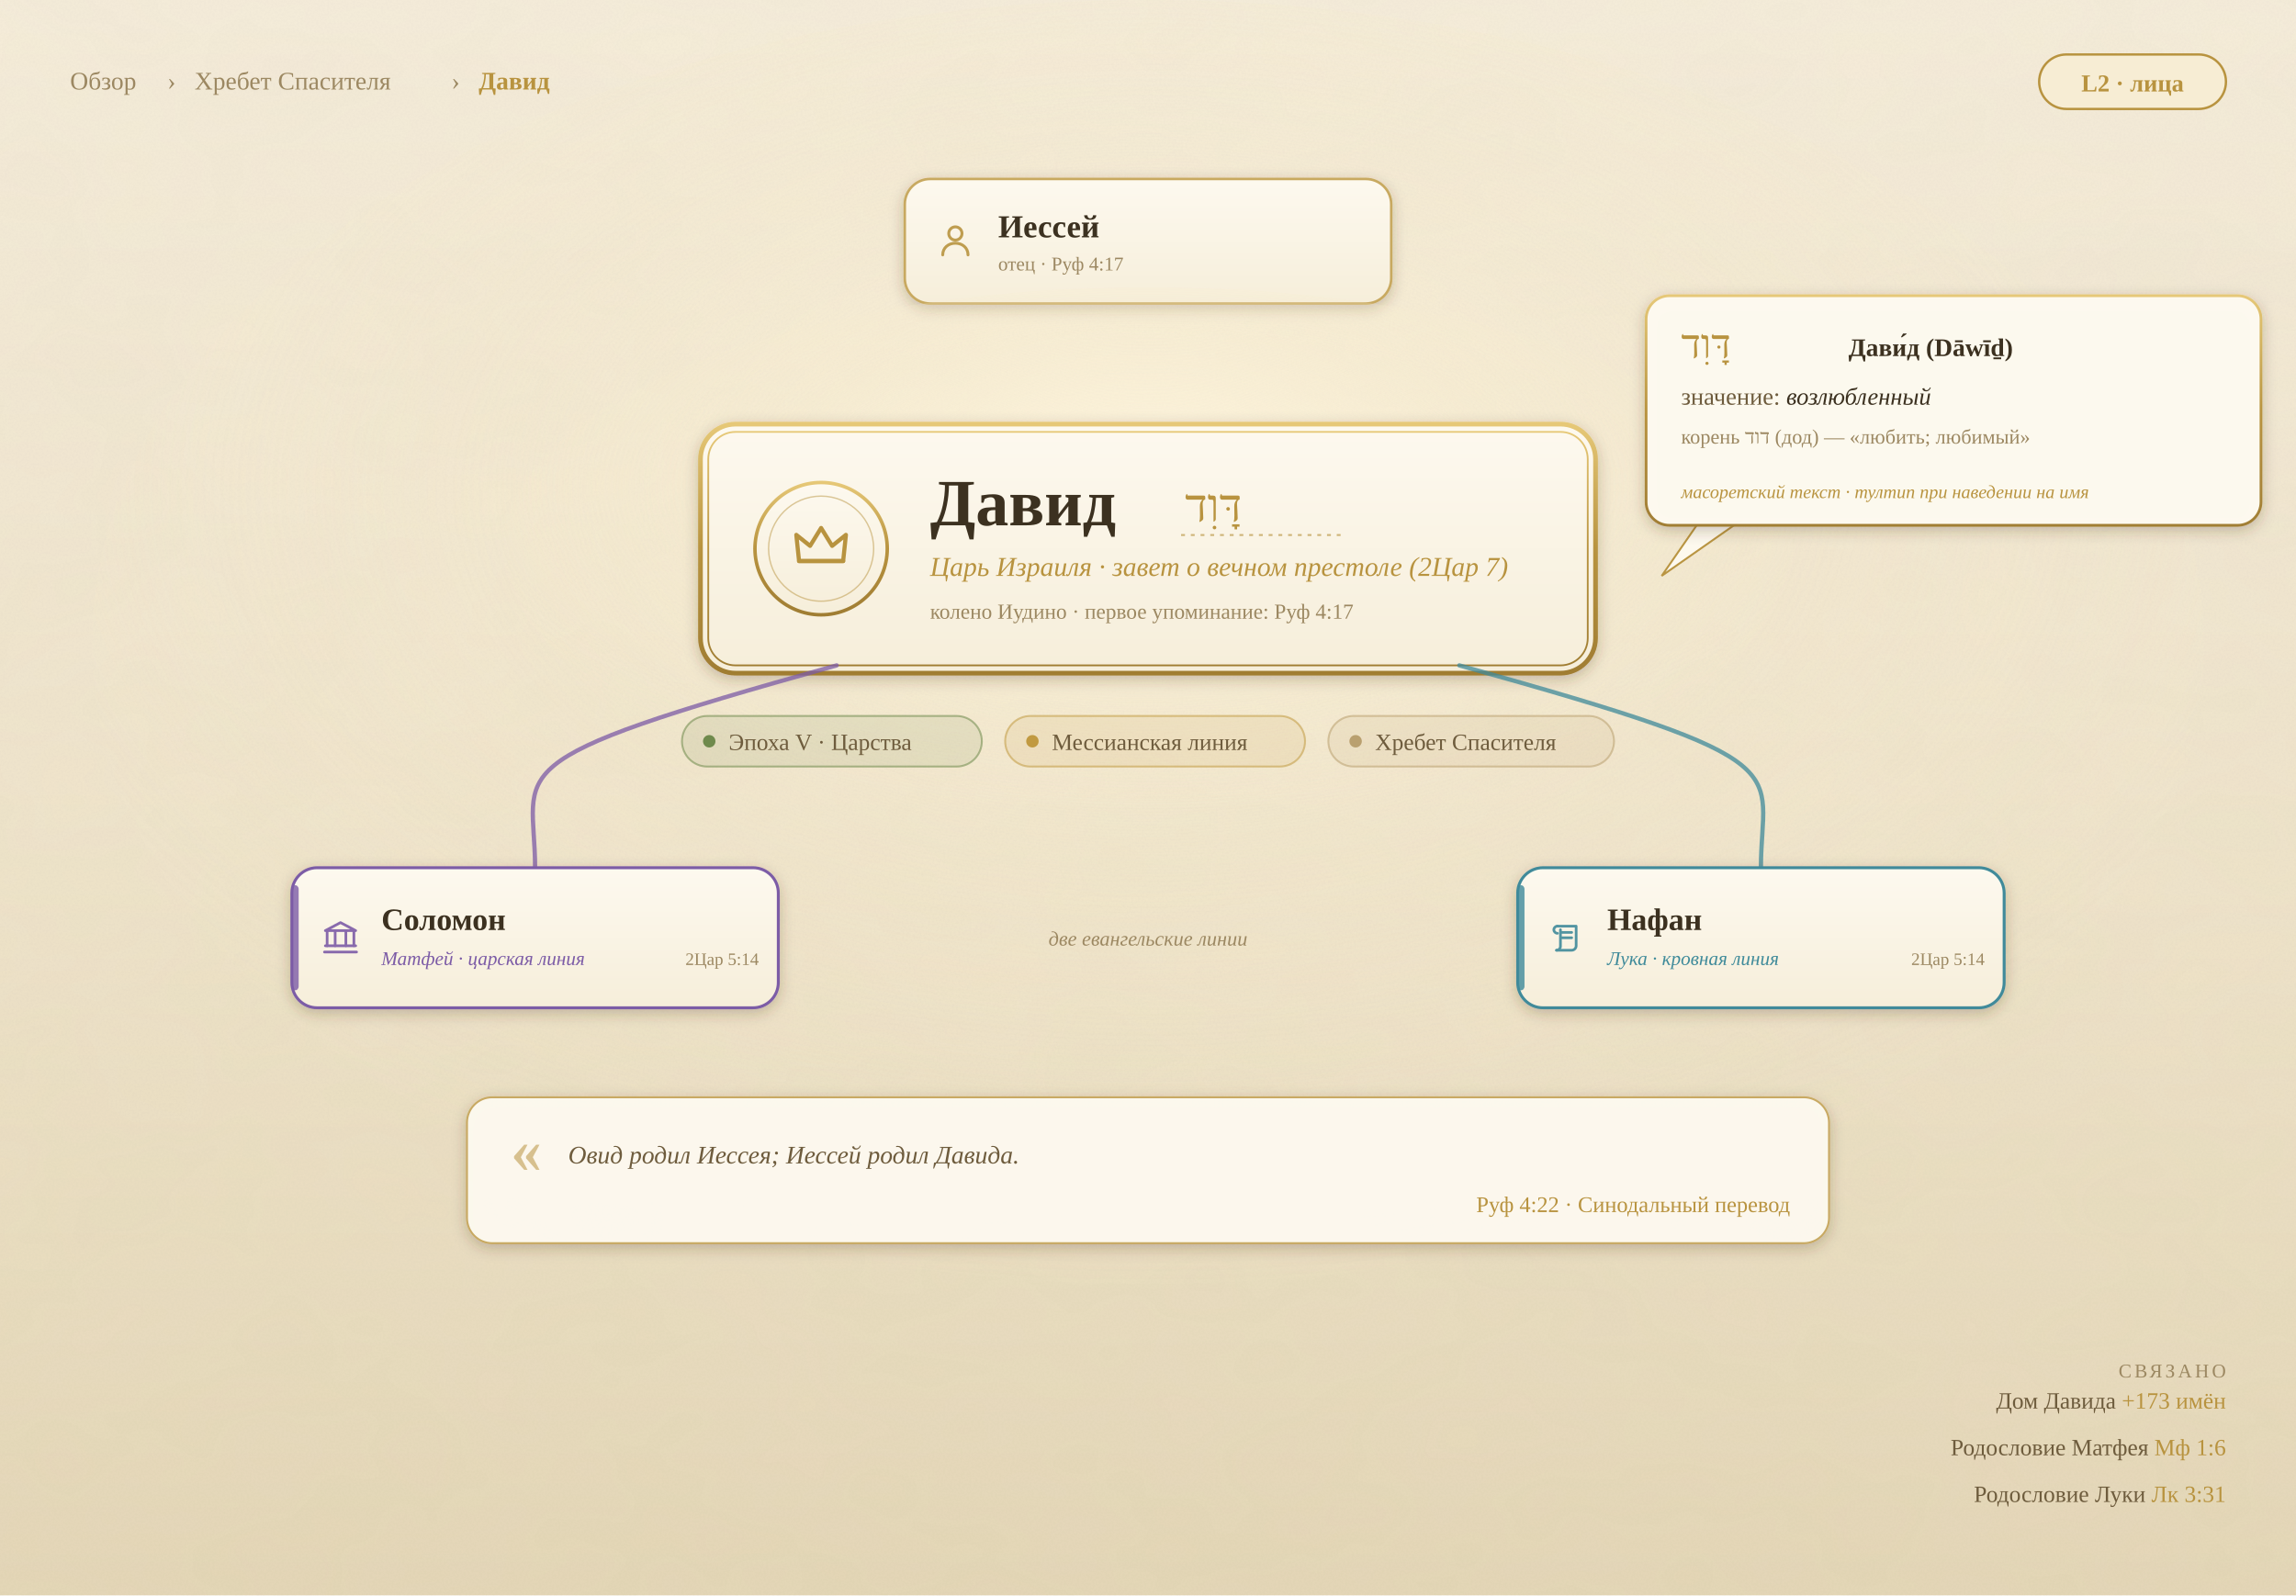
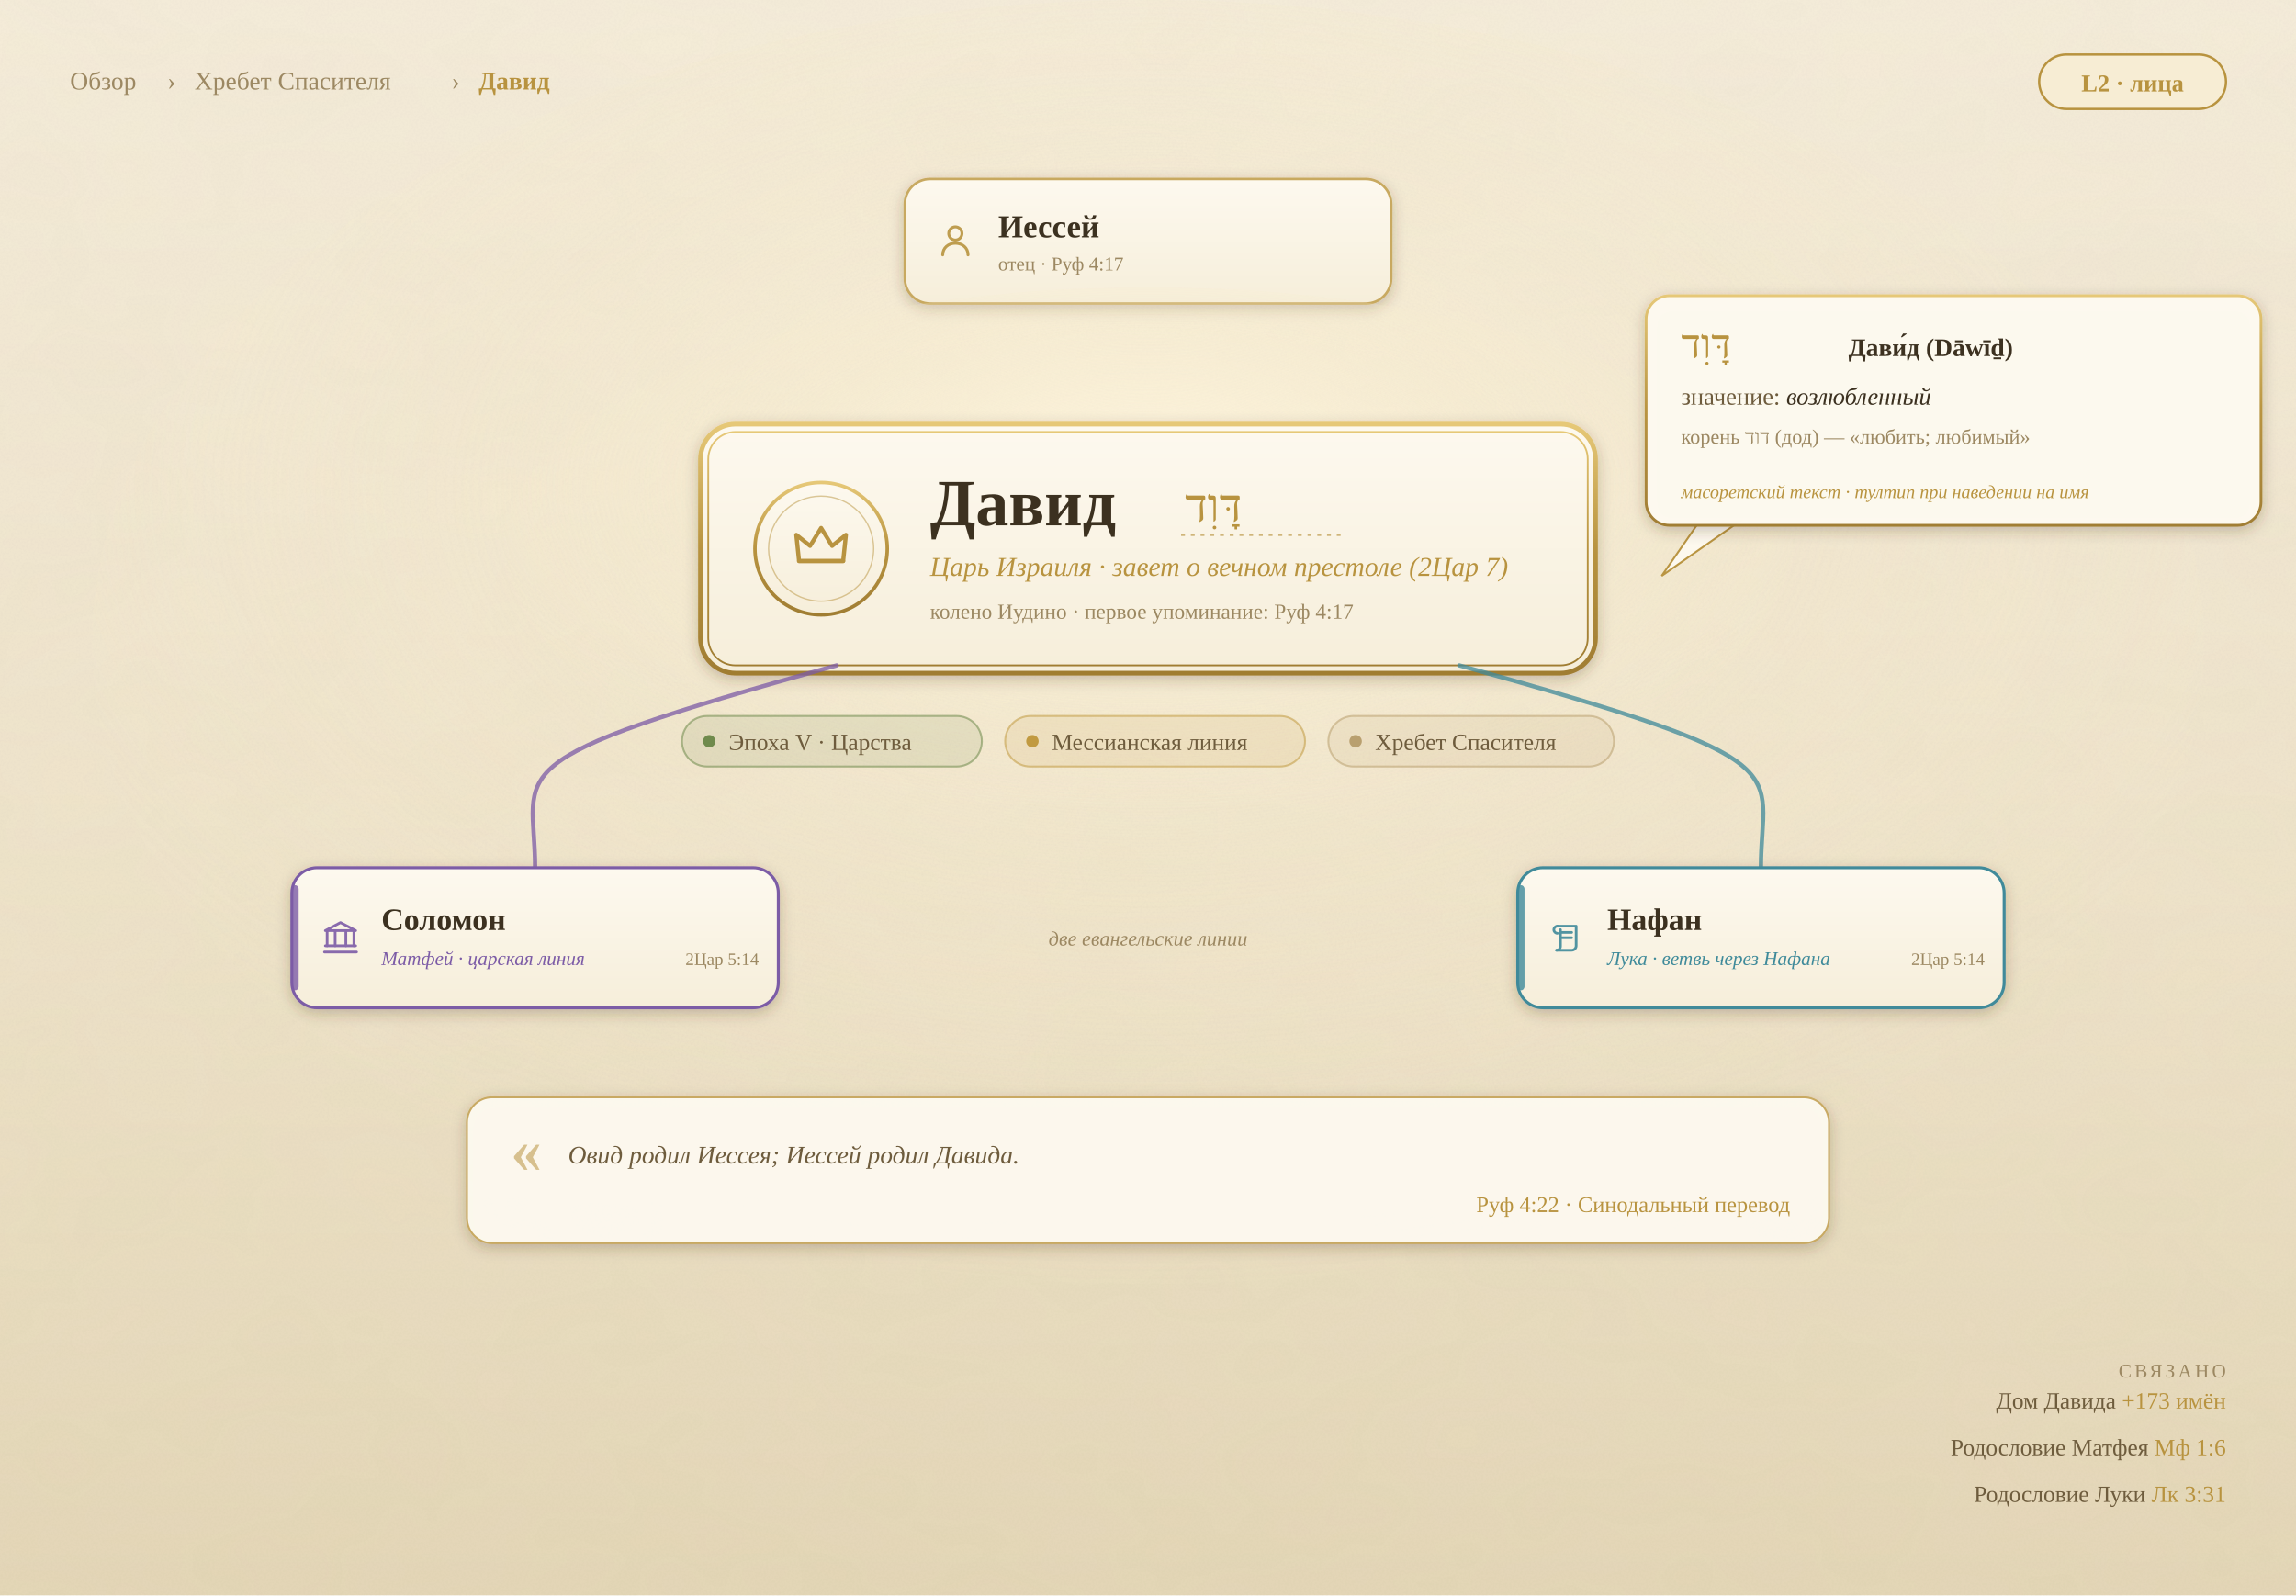
<svg xmlns="http://www.w3.org/2000/svg" viewBox="0 0 1180 820" width="1180" height="820" font-family="Georgia, 'Times New Roman', serif" role="img" aria-label="Давид — личная карточка (L2)">
  <defs>
    <linearGradient id="paperGrad" x1="0" y1="0" x2="0" y2="1">
      <stop offset="0%" stop-color="#f6eedb" />
      <stop offset="55%" stop-color="#f0e5cb" />
      <stop offset="100%" stop-color="#e6d8b8" />
    </linearGradient>
    <linearGradient id="goldGrad" x1="0" y1="0" x2="0" y2="1">
      <stop offset="0%" stop-color="#e6c877" />
      <stop offset="50%" stop-color="#b8933f" />
      <stop offset="100%" stop-color="#a07d33" />
    </linearGradient>
    <linearGradient id="cardGrad" x1="0" y1="0" x2="0" y2="1">
      <stop offset="0%" stop-color="#fdf9ef" />
      <stop offset="100%" stop-color="#f6eeda" />
    </linearGradient>
    <linearGradient id="megaGrad" x1="0" y1="0" x2="0" y2="1">
      <stop offset="0%" stop-color="#f6efdd" />
      <stop offset="100%" stop-color="#efe4cb" />
    </linearGradient>
    <filter id="paperTex" x="-5%" y="-5%" width="110%" height="110%">
      <feTurbulence type="fractalNoise" baseFrequency="0.011 0.017" numOctaves="3" seed="7" stitchTiles="stitch" result="mot" />
      <feColorMatrix in="mot" type="matrix" values="0 0 0 0 0.42  0 0 0 0 0.32  0 0 0 0 0.15  0 0 0 0.06 0" />
    </filter>
    <filter id="grain" x="0" y="0" width="100%" height="100%">
      <feTurbulence type="fractalNoise" baseFrequency="0.9" numOctaves="2" seed="11" stitchTiles="stitch" result="g" />
      <feColorMatrix in="g" type="matrix" values="0 0 0 0 0  0 0 0 0 0  0 0 0 0 0  0 0 0 0.035 0" />
    </filter>
    <filter id="cardShadow" x="-30%" y="-30%" width="160%" height="180%">
      <feDropShadow dx="0" dy="2.2" stdDeviation="3.4" flood-color="#4a3616" flood-opacity="0.26" />
    </filter>
    <filter id="goldSoft" x="-60%" y="-60%" width="220%" height="220%">
      <feGaussianBlur stdDeviation="3.2" />
    </filter>
    <filter id="desat">
      <feColorMatrix type="saturate" values="0.15" />
    </filter>
    <radialGradient id="l2glow" cx="50%" cy="38%" r="66%">
      <stop offset="0%" stop-color="#fff6df" stop-opacity="0.8" />
      <stop offset="46%" stop-color="#f7eccf" stop-opacity="0.3" />
      <stop offset="80%" stop-color="#f7eccf" stop-opacity="0.08" />
      <stop offset="100%" stop-color="#f7eccf" stop-opacity="0" />
    </radialGradient>
    <symbol id="ic-person" viewBox="0 0 24 24" fill="none" stroke="currentColor" stroke-width="1.5" stroke-linecap="round" stroke-linejoin="round">
      <circle cx="12" cy="8" r="3.4" />
      <path d="M5.5 19c0-3.6 2.9-6 6.5-6s6.5 2.4 6.5 6" />
    </symbol>
    <symbol id="ic-people" viewBox="0 0 24 24" fill="none" stroke="currentColor" stroke-width="1.5" stroke-linecap="round" stroke-linejoin="round">
      <circle cx="8.5" cy="8.6" r="2.7" />
      <circle cx="15.8" cy="9.2" r="2.3" />
      <path d="M3.5 18.5c0-2.9 2.2-4.9 5-4.9 1.4 0 2.6.5 3.5 1.3" />
      <path d="M12.6 18.5c.2-2.4 2-4 4.2-4 2.3 0 4.1 1.8 4.1 4.4" />
    </symbol>
    <symbol id="ic-ark" viewBox="0 0 24 24" fill="none" stroke="currentColor" stroke-width="1.5" stroke-linecap="round" stroke-linejoin="round">
      <path d="M3 12.5c1.6 3 5 4.7 9 4.7s7.4-1.7 9-4.7" />
      <path d="M6.2 12.4V8.8h11.6v3.6" />
      <path d="M9.4 8.8V6.4h5.2v2.4" />
      <path d="M12 6.4V4.6" />
    </symbol>
    <symbol id="ic-tent" viewBox="0 0 24 24" fill="none" stroke="currentColor" stroke-width="1.5" stroke-linecap="round" stroke-linejoin="round">
      <path d="M3 18.5 12 4l9 14.5" />
      <path d="M12 4v14.5" />
      <path d="M9.6 18.5c.3-2 1.1-3.4 2.4-3.4s2.1 1.4 2.4 3.4" />
    </symbol>
    <symbol id="ic-ladder" viewBox="0 0 24 24" fill="none" stroke="currentColor" stroke-width="1.5" stroke-linecap="round" stroke-linejoin="round">
      <path d="M8 3.5 6.5 20.5M16 3.5 17.5 20.5" />
      <path d="M7.3 7.5h9.1M7.1 11.2h9.5M6.9 14.9h9.9" />
    </symbol>
    <symbol id="ic-lion" viewBox="0 0 24 24" fill="none" stroke="currentColor" stroke-width="1.5" stroke-linecap="round" stroke-linejoin="round">
      <path d="M16.62 10.09 Q19 12 16.62 13.91 Q16.95 16.95 13.91 16.62 Q12 19 10.09 16.62 Q7.05 16.95 7.38 13.91 Q5 12 7.38 10.09 Q7.05 7.05 10.09 7.38 Q12 5 13.91 7.38 Q16.95 7.05 16.62 10.09 Z" />
      <circle cx="12" cy="12.3" r="3.5" />
      <circle cx="10.7" cy="11.7" r=".55" fill="currentColor" stroke="none" />
      <circle cx="13.3" cy="11.7" r=".55" fill="currentColor" stroke="none" />
      <path d="M11.2 13.1h1.6l-.8 1z" fill="currentColor" stroke="none" />
      <path d="M12 14.1v.7M10.8 15c.7.5 1.7.5 2.4 0" />
    </symbol>
    <symbol id="ic-crown" viewBox="0 0 24 24" fill="none" stroke="currentColor" stroke-width="1.5" stroke-linecap="round" stroke-linejoin="round">
      <path d="M4 16.5 3 7l5 4 4-6.5 4 6.5 5-4-1 9.5z" />
      <path d="M4 16.5h16" />
    </symbol>
    <symbol id="ic-cross" viewBox="0 0 24 24" fill="none" stroke="currentColor" stroke-width="1.5" stroke-linecap="round" stroke-linejoin="round">
      <path d="M12 3.2v17.6M6.6 9.2h10.8" />
    </symbol>
    <symbol id="ic-tree" viewBox="0 0 24 24" fill="none" stroke="currentColor" stroke-width="1.5" stroke-linecap="round" stroke-linejoin="round">
      <path d="M12 21v-6.4" />
      <path d="M9.2 15c-2.3 0-4-1.6-4-3.7 0-1.4.8-2.6 2-3.2-.1-.3-.1-.5-.1-.8 0-1.9 1.5-3.4 3.4-3.4 1.2 0 2.3.6 2.9 1.6.5-.3 1.1-.5 1.7-.5 1.9 0 3.4 1.5 3.4 3.4 0 .3 0 .5-.1.8 1.1.5 1.9 1.7 1.9 3.1 0 2.1-1.7 3.7-4 3.7z" />
      <path d="M12 15.2 9.9 13M12 12.6l2-2" />
    </symbol>
    <symbol id="ic-scroll" viewBox="0 0 24 24" fill="none" stroke="currentColor" stroke-width="1.5" stroke-linecap="round" stroke-linejoin="round">
      <path d="M7 5.5h10.5v11a2.5 2.5 0 0 1-2.5 2.5H6.5" />
      <path d="M9.5 9h5.5M9.5 12h5.5" />
      <path d="M7 5.5A2 2 0 0 0 5 7.5 2 2 0 0 0 7 9.5M6.5 19a2.2 2.2 0 0 0 2.2-2.2V7.5" />
    </symbol>
    <symbol id="ic-book" viewBox="0 0 24 24" fill="none" stroke="currentColor" stroke-width="1.5" stroke-linecap="round" stroke-linejoin="round">
      <path d="M12 6.2v13" />
      <path d="M12 6.2C10.4 5 8.4 4.6 5.5 4.6v12.6c2.9 0 4.9.4 6.5 1.6 1.6-1.2 3.6-1.6 6.5-1.6V4.6c-2.9 0-4.9.4-6.5 1.6z" />
    </symbol>
    <symbol id="ic-temple" viewBox="0 0 24 24" fill="none" stroke="currentColor" stroke-width="1.5" stroke-linecap="round" stroke-linejoin="round">
      <path d="M3.5 8 12 3.5 20.5 8z" />
      <path d="M4.5 8v8.5M9 8v8.5M15 8v8.5M19.5 8v8.5" />
      <path d="M3 20h18M3.5 16.5h17" />
    </symbol>
    <symbol id="ic-menorah" viewBox="0 0 24 24" fill="none" stroke="currentColor" stroke-width="1.5" stroke-linecap="round" stroke-linejoin="round">
      <path d="M12 16.5V7" />
      <path d="M12 12.4c0-2.1-1-3.4-2.9-3.4M9.1 9V7" />
      <path d="M12 13.1c0-2.9-1.8-4.6-4.4-4.6M7.6 8.5V7" />
      <path d="M12 13.8c0-3.7-2.6-5.8-5.9-5.8M6.1 8V7" />
      <path d="M12 12.4c0-2.1 1-3.4 2.9-3.4M14.9 9V7" />
      <path d="M12 13.1c0-2.9 1.8-4.6 4.4-4.6M16.4 8.5V7" />
      <path d="M12 13.8c0-3.7 2.6-5.8 5.9-5.8M17.9 8V7" />
      <path d="M9.5 16.5h5M10.7 18.6h2.6M12 16.5v2.1" />
    </symbol>
    <symbol id="ic-camel" viewBox="0 0 24 24" fill="none" stroke="currentColor" stroke-width="1.5" stroke-linecap="round" stroke-linejoin="round">
      <path d="M3.6 15c-.4-1.9.4-3.4 1.6-3.4.8 0 1.4.7 1.7 1.9.5-2.3 1.5-3.8 2.8-3.8 1.1 0 1.9 1.2 2.4 3.1" />
      <path d="M12.1 12.8c.4-2.3 1.4-3.9 2.8-3.9.8 0 1.4.5 1.8 1.2l.8 1.6c.3.6-.1 1.3-.6 1.6" />
      <path d="M5.6 15.2 6 19M8.4 14.1l.2 5.3M12.2 13.1l.2 6.3M15.4 14.6l.2 4.8" />
    </symbol>
    <symbol id="ic-ram" viewBox="0 0 24 24" fill="none" stroke="currentColor" stroke-width="1.5" stroke-linecap="round" stroke-linejoin="round">
      <path d="M12 10.4c-1.5 0-2.6 1.2-2.6 2.9 0 2 1.2 3.5 2.6 3.5s2.6-1.5 2.6-3.5c0-1.7-1.1-2.9-2.6-2.9z" />
      <circle cx="11" cy="12.9" r=".5" fill="currentColor" stroke="none" />
      <circle cx="13" cy="12.9" r=".5" fill="currentColor" stroke="none" />
      <path d="M12 14.5v.9M11.2 15.7c.5.4 1.1.4 1.6 0" />
      <path d="M9.5 11C9 8.8 7.2 7.4 5.4 8.1 3.7 8.7 3.1 10.7 4 12.3c.7 1.3 2.2 1.7 3.2.9.8-.65.9-1.9.1-2.6-.6-.55-1.6-.35-1.9.45" />
      <path d="M14.5 11c.5-2.2 2.3-3.6 4.1-2.9 1.7.6 2.3 2.6 1.4 4.2-.7 1.3-2.2 1.7-3.2.9-.8-.65-.9-1.9-.1-2.6.6-.55 1.6-.35 1.9.45" />
    </symbol>
    <symbol id="ic-mountain" viewBox="0 0 24 24" fill="none" stroke="currentColor" stroke-width="1.5" stroke-linecap="round" stroke-linejoin="round">
      <path d="M2.5 18.5 9 8l3.2 4.8L15 8.5l6.5 10z" />
      <path d="M7.4 10.4 9 8l1.6 2.4" />
    </symbol>
    <symbol id="ic-gate" viewBox="0 0 24 24" fill="none" stroke="currentColor" stroke-width="1.5" stroke-linecap="round" stroke-linejoin="round">
      <path d="M5 20V9a7 7 0 0 1 14 0v11" />
      <path d="M5 20h14" />
      <path d="M9 20v-7a3 3 0 0 1 6 0v7" />
    </symbol>
    <symbol id="ic-tribes" viewBox="0 0 24 24" fill="none" stroke="currentColor" stroke-width="1.5" stroke-linecap="round" stroke-linejoin="round">
      <path d="M6 4h12v13l-3-2-3 2-3-2-3 2z" />
      <path d="M9 8h6M9 11h6" />
    </symbol>
    <symbol id="ic-globe" viewBox="0 0 24 24" fill="none" stroke="currentColor" stroke-width="1.5" stroke-linecap="round" stroke-linejoin="round">
      <circle cx="12" cy="12" r="8.2" />
      <path d="M3.8 12h16.4M12 3.8v16.4" />
      <path d="M12 3.8c2.6 2.3 4 5.2 4 8.2s-1.4 5.9-4 8.2c-2.6-2.3-4-5.2-4-8.2s1.4-5.9 4-8.2z" />
    </symbol>
  </defs>
  <rect x="0" y="0" width="1180" height="820" fill="url(#paperGrad)" />
  <rect x="0" y="0" width="1180" height="820" filter="url(#paperTex)" opacity="0.5" />
  <ellipse cx="590" cy="330" rx="542.8" ry="330" fill="url(#l2glow)" />
  <rect x="0" y="0" width="1180" height="820" filter="url(#grain)" opacity="0.6" />
  <text x="36" y="46" font-size="13" fill="#9c8862">Обзор</text>
  <text x="86" y="46" font-size="13" fill="#9c8862">›</text>
  <text x="100" y="46" font-size="13" fill="#9c8862">Хребет Спасителя</text>
  <text x="232" y="46" font-size="13" fill="#9c8862">›</text>
  <text x="246" y="46" font-size="13" fill="#b8933f" font-weight="bold">Давид</text>
  <rect x="1048" y="28" width="96" height="28" rx="14" fill="#f7edd4" stroke="#b8933f" stroke-width="1.2" />
  <text x="1096" y="47" text-anchor="middle" font-size="12.5" fill="#b8933f" font-weight="bold">L2 · лица</text>
  <line x1="590" y1="156" x2="590" y2="218" stroke="url(#goldGrad)" stroke-width="2.4" />
  <g filter="url(#cardShadow)">
    <rect x="465" y="92" width="250" height="64" rx="13" fill="url(#cardGrad)" stroke="#c8a961" stroke-width="1.3" />
  </g>
  <use href="#ic-person" x="479.0" y="112.0" width="24" height="24" color="#b8933f" opacity="0.9" />
  <text x="513" y="122" font-size="16.5" fill="#3c3120" font-weight="bold">Иессей</text>
  <text x="513" y="139" font-size="10" fill="#9c8862">отец · Руф 4:17</text>
  <ellipse cx="590" cy="282" rx="331.2" ry="134.4" fill="url(#l2glow)" />
  <g filter="url(#cardShadow)">
    <rect x="360" y="218" width="460" height="128" rx="18" fill="url(#cardGrad)" stroke="url(#goldGrad)" stroke-width="2.4" />
    <rect x="364" y="222" width="452" height="120" rx="14" fill="none" stroke="url(#goldGrad)" stroke-width="0.9" />
  </g>
  <circle cx="422" cy="282" r="34" fill="url(#cardGrad)" stroke="url(#goldGrad)" stroke-width="1.8" />
  <circle cx="422" cy="282" r="27" fill="none" stroke="#b8933f" stroke-width="0.7" opacity="0.5" />
  <use href="#ic-crown" x="405.0" y="265.0" width="34" height="34" color="#b8933f" opacity="1" />
  <text x="478" y="270" font-size="34" fill="#3c3120" font-weight="bold">Давид</text>
  <text x="609" y="268" font-size="24" fill="#b8933f" font-family="'Times New Roman', serif">דָּוִד</text>
  <line x1="607" y1="275" x2="690" y2="275" stroke="#b8933f" stroke-width="1" stroke-dasharray="2 3" opacity="0.65" />
  <text x="478" y="296" font-size="14" fill="#b8933f" font-style="italic">Царь Израиля · завет о вечном престоле (2Цар 7)</text>
  <text x="478" y="318" font-size="11" fill="#9c8862">колено Иудино · первое упоминание: Руф 4:17</text>
  <path d="M 872 270 L 854 296 L 894 268 Z" fill="#fdf9ef" stroke="#b8933f" stroke-width="1" opacity="0.98" />
  <g filter="url(#cardShadow)">
    <rect x="846" y="152" width="316" height="118" rx="12" fill="#fdf9ef" stroke="url(#goldGrad)" stroke-width="1.4" opacity="0.99" />
  </g>
  <text x="864" y="184" font-size="21" fill="#b8933f" font-family="'Times New Roman', serif">דָּוִד</text>
  <text x="950" y="183" font-size="13" fill="#3c3120" font-weight="bold">Дави́д (Dāwīḏ)</text>
  <text x="864" y="208" font-size="12.5" fill="#6e5c3d">значение: <tspan font-style="italic" fill="#3c3120">возлюбленный</tspan>
  </text>
  <text x="864" y="228" font-size="10.5" fill="#9c8862">корень דוד (дод) — «любить; любимый»</text>
  <text x="864" y="256" font-size="9.5" fill="#b8933f" font-style="italic">масоретский текст · тултип при наведении на имя</text>
  <rect x="350.5" y="368" width="154.1" height="26" rx="13" fill="#6f8a4c" opacity="0.12" />
  <rect x="350.5" y="368" width="154.1" height="26" rx="13" fill="none" stroke="#6f8a4c" stroke-width="1" opacity="0.55" />
  <circle cx="364.5" cy="381" r="3.2" fill="#6f8a4c" />
  <text x="374.5" y="385.5" font-size="12" fill="#6e5c3d">Эпоха V · Царства</text>
  <rect x="516.6" y="368" width="154.1" height="26" rx="13" fill="#c19a41" opacity="0.12" />
  <rect x="516.6" y="368" width="154.1" height="26" rx="13" fill="none" stroke="#c19a41" stroke-width="1" opacity="0.55" />
  <circle cx="530.6" cy="381" r="3.2" fill="#c19a41" />
  <text x="540.6" y="385.5" font-size="12" fill="#6e5c3d">Мессианская линия</text>
  <rect x="682.7" y="368" width="146.8" height="26" rx="13" fill="#b9a06f" opacity="0.12" />
  <rect x="682.7" y="368" width="146.8" height="26" rx="13" fill="none" stroke="#b9a06f" stroke-width="1" opacity="0.55" />
  <circle cx="696.7" cy="381" r="3.2" fill="#b9a06f" />
  <text x="706.7" y="385.5" font-size="12" fill="#6e5c3d">Хребет Спасителя</text>
  <path d="M430.0 342 C 250.0 392, 275 394, 275 446" fill="none" stroke="#7c5ba6" stroke-width="2.2" opacity="0.75" stroke-linecap="round" />
  <g filter="url(#cardShadow)">
    <rect x="150" y="446" width="250" height="72" rx="13" fill="url(#cardGrad)" stroke="#7c5ba6" stroke-width="1.5" />
  </g>
  <rect x="150" y="455" width="3.5" height="54" rx="2" fill="#7c5ba6" opacity="0.8" />
  <use href="#ic-temple" x="164.0" y="471.0" width="22" height="22" color="#7c5ba6" opacity="0.9" />
  <text x="196" y="478" font-size="16" fill="#3c3120" font-weight="bold">Соломон</text>
  <text x="196" y="496" font-size="10" fill="#7c5ba6" font-style="italic">Матфей · царская линия</text>
  <text x="390" y="496" text-anchor="end" font-size="9" fill="#9c8862">2Цар 5:14</text>
  <path d="M750.0 342 C 930.0 392, 905 394, 905 446" fill="none" stroke="#3f8a9a" stroke-width="2.2" opacity="0.75" stroke-linecap="round" />
  <g filter="url(#cardShadow)">
    <rect x="780" y="446" width="250" height="72" rx="13" fill="url(#cardGrad)" stroke="#3f8a9a" stroke-width="1.5" />
  </g>
  <rect x="780" y="455" width="3.5" height="54" rx="2" fill="#3f8a9a" opacity="0.8" />
  <use href="#ic-scroll" x="794.0" y="471.0" width="22" height="22" color="#3f8a9a" opacity="0.9" />
  <text x="826" y="478" font-size="16" fill="#3c3120" font-weight="bold">Нафан</text>
-   <text x="826" y="496" font-size="10" fill="#3f8a9a" font-style="italic">Лука · кровная линия</text>
+   <text x="826" y="496" font-size="10" fill="#3f8a9a" font-style="italic">Лука · ветвь через Нафана</text>
  <text x="1020" y="496" text-anchor="end" font-size="9" fill="#9c8862">2Цар 5:14</text>
  <text x="590" y="486" text-anchor="middle" font-size="10.5" fill="#9c8862" font-style="italic">две евангельские линии</text>
  <g filter="url(#cardShadow)">
    <rect x="240" y="564" width="700" height="75" rx="13" fill="#fdf9ef" stroke="#c8a961" stroke-width="1" opacity="0.97" />
  </g>
  <text x="262" y="604" font-size="34" fill="#b8933f" opacity="0.55" font-family="Georgia, serif">«</text>
  <text x="292" y="598" font-size="13" fill="#6e5c3d" font-style="italic">Овид родил Иессея; Иессей родил Давида.</text>
  <text x="920" y="623" text-anchor="end" font-size="11.5" fill="#b8933f">Руф 4:22 · Синодальный перевод</text>
  <text x="1144" y="708" text-anchor="end" font-size="10" letter-spacing="1.5" fill="#9c8862">СВЯЗАНО</text>
  <text x="1144" y="724" text-anchor="end" font-size="12" fill="#6e5c3d">Дом Давида <tspan fill="#b8933f">+173 имён</tspan>
  </text>
  <text x="1144" y="748" text-anchor="end" font-size="12" fill="#6e5c3d">Родословие Матфея <tspan fill="#b8933f">Мф 1:6</tspan>
  </text>
  <text x="1144" y="772" text-anchor="end" font-size="12" fill="#6e5c3d">Родословие Луки <tspan fill="#b8933f">Лк 3:31</tspan>
  </text>
</svg>
